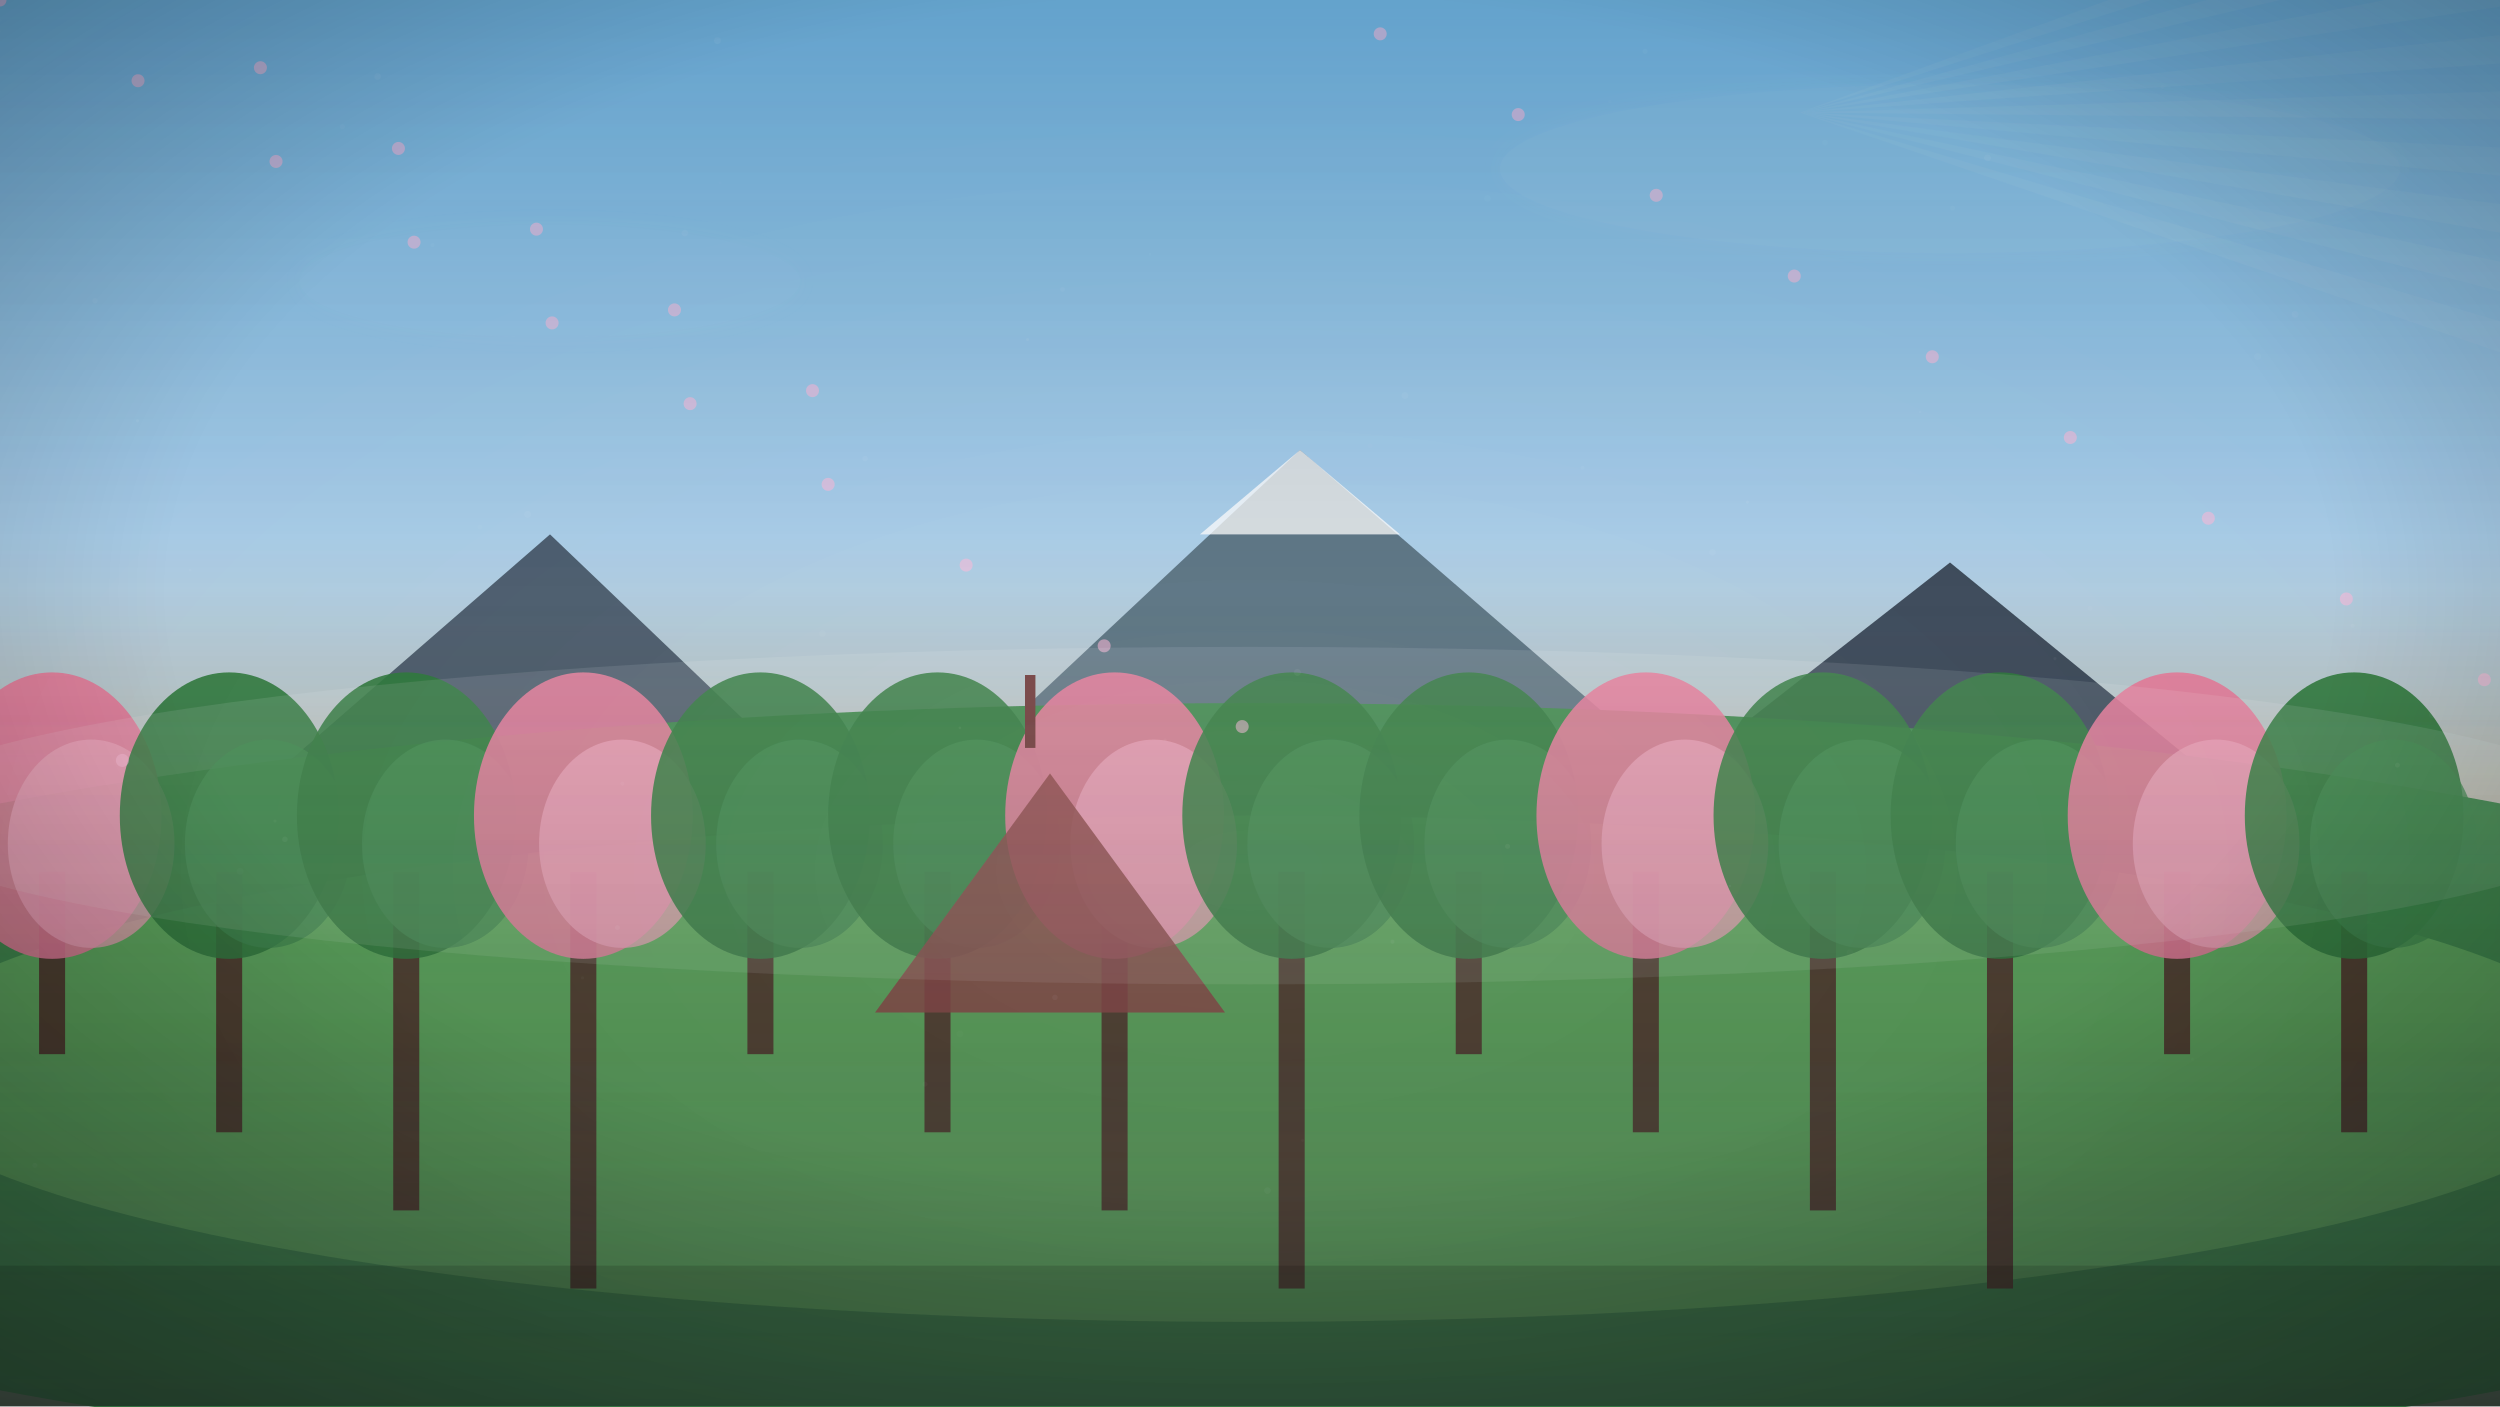
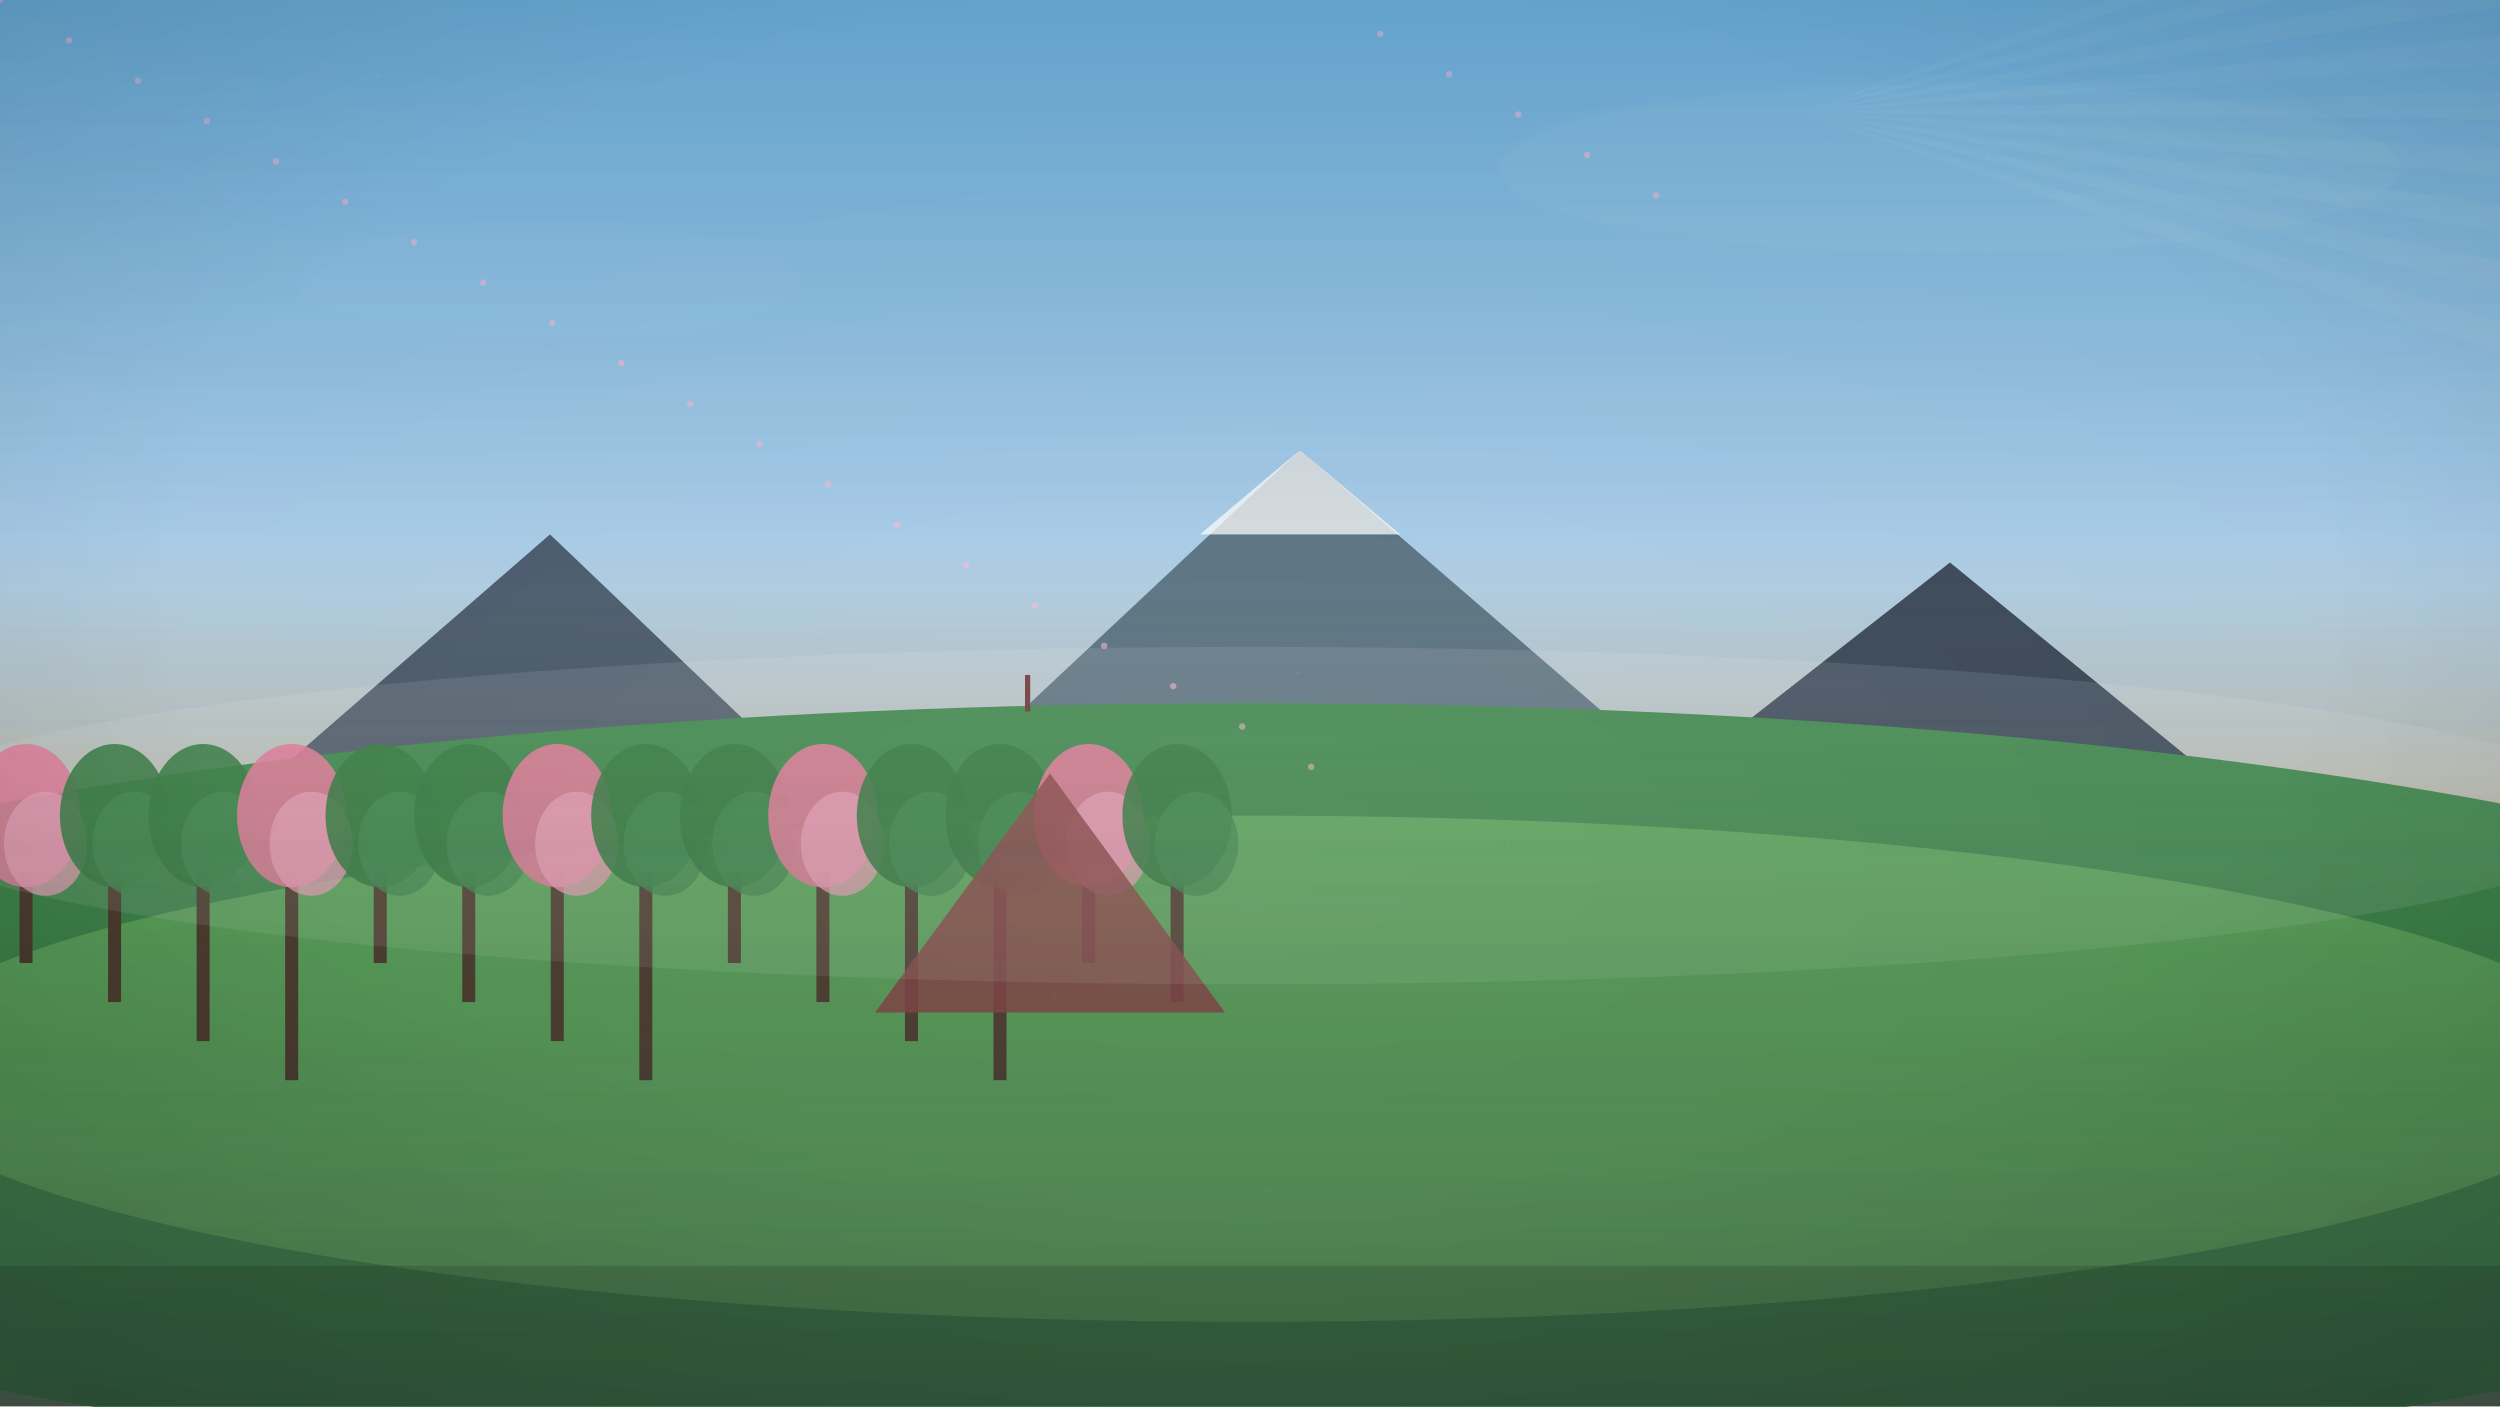
- <svg xmlns="http://www.w3.org/2000/svg" viewBox="0 0 960 540" width="960" height="540">
+ <svg xmlns="http://www.w3.org/2000/svg" viewBox="0 0 1920 1080" width="1920" height="1080">
  <defs>
    <linearGradient id="skyTop" x1="0" y1="0" x2="0" y2="1">
      <stop offset="0%" stop-color="#121828" />
      <stop offset="32%" stop-color="#243050" />
      <stop offset="58%" stop-color="#2a3848" />
      <stop offset="100%" stop-color="#0a0e14" />
    </linearGradient>
    <linearGradient id="skyDay" x1="0" y1="0" x2="0" y2="1">
      <stop offset="0%" stop-color="#6eb4e0" />
      <stop offset="38%" stop-color="#a8cce8" />
      <stop offset="70%" stop-color="#d8c098" />
      <stop offset="100%" stop-color="#6a8868" />
    </linearGradient>
    <linearGradient id="skySunset" x1="0" y1="0" x2="0" y2="1">
      <stop offset="0%" stop-color="#ff6b4a" />
      <stop offset="28%" stop-color="#d84888" />
      <stop offset="55%" stop-color="#683878" />
      <stop offset="100%" stop-color="#120818" />
    </linearGradient>
    <linearGradient id="haze" x1="0" y1="0.4" x2="0" y2="1">
      <stop offset="0%" stop-color="#fff" stop-opacity="0" />
      <stop offset="100%" stop-color="#c8d8f0" stop-opacity="0.22" />
    </linearGradient>
    <filter id="softGlow" x="-40%" y="-40%" width="180%" height="180%">
      <feGaussianBlur stdDeviation="4" result="b" />
      <feMerge>
        <feMergeNode in="b" />
        <feMergeNode in="SourceGraphic" />
      </feMerge>
    </filter>
    <filter id="neonGlow" x="-60%" y="-60%" width="220%" height="220%">
      <feGaussianBlur stdDeviation="6" result="b" />
      <feMerge>
        <feMergeNode in="b" />
        <feMergeNode in="b" />
        <feMergeNode in="SourceGraphic" />
      </feMerge>
    </filter>
    <filter id="paintSoft" x="-2%" y="-2%" width="104%" height="104%">
      <feGaussianBlur stdDeviation="0.6" />
    </filter>
    <radialGradient id="sunDisc" cx="0.5" cy="0.5" r="0.5">
      <stop offset="0%" stop-color="#fff8e8" />
      <stop offset="55%" stop-color="#ffd080" />
      <stop offset="100%" stop-color="#ff904000" />
    </radialGradient>
    <radialGradient id="moonGlow" cx="0.5" cy="0.5" r="0.5">
      <stop offset="0%" stop-color="#fffef8" />
      <stop offset="40%" stop-color="#e8e0f0" />
      <stop offset="100%" stop-color="#e8e0f000" />
    </radialGradient>
    <linearGradient id="wallWarm" x1="0" y1="0" x2="1" y2="1">
      <stop offset="0%" stop-color="#fff0e4" />
      <stop offset="45%" stop-color="#e8c8b0" />
      <stop offset="100%" stop-color="#c8a088" />
    </linearGradient>
    <linearGradient id="wallCool" x1="0" y1="0" x2="0" y2="1">
      <stop offset="0%" stop-color="#eef2f8" />
      <stop offset="100%" stop-color="#b8c0d0" />
    </linearGradient>
    <linearGradient id="floorWood" x1="0" y1="0.6" x2="0" y2="1">
      <stop offset="0%" stop-color="#a88870" />
      <stop offset="100%" stop-color="#685040" />
    </linearGradient>
    <radialGradient id="lampGlow" cx="0.5" cy="0.5" r="0.5">
      <stop offset="0%" stop-color="#fff8e0" />
      <stop offset="70%" stop-color="#ffd898" stop-opacity="0.35" />
      <stop offset="100%" stop-color="#ffd898" stop-opacity="0" />
    </radialGradient>
    <radialGradient id="vignette" cx="0.5" cy="0.42" r="0.78">
      <stop offset="55%" stop-color="#000" stop-opacity="0" />
      <stop offset="100%" stop-color="#030508" stop-opacity="0.38" />
    </radialGradient>
    <linearGradient id="filmGrade" x1="0" y1="0" x2="0" y2="1">
      <stop offset="0%" stop-color="#283858" stop-opacity="0.14" />
      <stop offset="42%" stop-color="#000" stop-opacity="0" />
      <stop offset="100%" stop-color="#000" stop-opacity="0.32" />
    </linearGradient>
    <radialGradient id="stageGlow" cx="0.5" cy="0.62" r="0.55">
      <stop offset="0%" stop-color="#fff" stop-opacity="0.06" />
      <stop offset="100%" stop-color="#fff" stop-opacity="0" />
    </radialGradient>
  </defs>
-   <rect width="960" height="540" fill="url(#skyDay)" />
-   <polygon points="691.2,43.2 1299.914,-178.998 1308.312,-154.478" fill="#fff8e8" opacity="0.04" />
-   <polygon points="691.2,43.2 1315.724,-129.642 1322.136,-104.529" fill="#fff8e8" opacity="0.04" />
-   <polygon points="691.2,43.2 1327.539,-79.181 1331.924,-53.636" fill="#fff8e8" opacity="0.04" />
-   <polygon points="691.2,43.2 1335.284,-27.936 1337.613,-2.123" fill="#fff8e8" opacity="0.04" />
-   <polygon points="691.2,43.2 1338.908,23.763 1339.168,49.68" fill="#fff8e8" opacity="0.04" />
-   <polygon points="691.2,43.2 1338.39,75.587 1336.577,101.441" fill="#fff8e8" opacity="0.04" />
-   <polygon points="691.2,43.2 1333.732,127.203 1329.859,152.83" fill="#fff8e8" opacity="0.04" />
-   <polygon points="691.2,43.2 1324.964,178.282 1319.055,203.518" fill="#fff8e8" opacity="0.04" />
-   <polygon points="691.2,43.2 1312.142,228.497 1304.235,253.18" fill="#fff8e8" opacity="0.04" />
-   <polygon points="0,388.8 211.2,205.2 403.2,388.8" fill="#384858" opacity="0.85" />
-   <polygon points="268.8,388.8 499.2,172.8 748.8,388.8" fill="#506878" opacity="0.9" />
-   <polygon points="528,388.8 748.8,216 960,388.8" fill="#3a4858" />
-   <polygon points="460.8,205.2 499.2,172.8 537.6,205.2" fill="#fff" opacity="0.75" />
-   <ellipse cx="480" cy="421.2" rx="720" ry="151.2" fill="#3a8848" />
-   <ellipse cx="480" cy="410.4" rx="528" ry="97.2" fill="#58a858" />
-   <rect x="15" y="334.8" width="10" height="70" fill="#4a3828" />
-   <ellipse cx="20" cy="313.2" rx="42" ry="55" fill="#e87898" opacity="0.88" />
-   <ellipse cx="35" cy="324" rx="32" ry="40" fill="#f0a0b8" opacity="0.75" />
-   <rect x="83" y="334.8" width="10" height="100" fill="#4a3828" />
-   <ellipse cx="88" cy="313.2" rx="42" ry="55" fill="#2a7838" opacity="0.88" />
-   <ellipse cx="103" cy="324" rx="32" ry="40" fill="#388848" opacity="0.75" />
-   <rect x="151" y="334.8" width="10" height="130" fill="#4a3828" />
-   <ellipse cx="156" cy="313.2" rx="42" ry="55" fill="#2a7838" opacity="0.88" />
-   <ellipse cx="171" cy="324" rx="32" ry="40" fill="#388848" opacity="0.75" />
-   <rect x="219" y="334.8" width="10" height="160" fill="#4a3828" />
-   <ellipse cx="224" cy="313.2" rx="42" ry="55" fill="#e87898" opacity="0.88" />
-   <ellipse cx="239" cy="324" rx="32" ry="40" fill="#f0a0b8" opacity="0.75" />
-   <rect x="287" y="334.8" width="10" height="70" fill="#4a3828" />
-   <ellipse cx="292" cy="313.2" rx="42" ry="55" fill="#2a7838" opacity="0.88" />
-   <ellipse cx="307" cy="324" rx="32" ry="40" fill="#388848" opacity="0.75" />
-   <rect x="355" y="334.8" width="10" height="100" fill="#4a3828" />
-   <ellipse cx="360" cy="313.2" rx="42" ry="55" fill="#2a7838" opacity="0.88" />
-   <ellipse cx="375" cy="324" rx="32" ry="40" fill="#388848" opacity="0.75" />
-   <rect x="423" y="334.8" width="10" height="130" fill="#4a3828" />
-   <ellipse cx="428" cy="313.2" rx="42" ry="55" fill="#e87898" opacity="0.88" />
-   <ellipse cx="443" cy="324" rx="32" ry="40" fill="#f0a0b8" opacity="0.75" />
-   <rect x="491" y="334.8" width="10" height="160" fill="#4a3828" />
-   <ellipse cx="496" cy="313.2" rx="42" ry="55" fill="#2a7838" opacity="0.88" />
-   <ellipse cx="511" cy="324" rx="32" ry="40" fill="#388848" opacity="0.75" />
-   <rect x="559" y="334.8" width="10" height="70" fill="#4a3828" />
-   <ellipse cx="564" cy="313.2" rx="42" ry="55" fill="#2a7838" opacity="0.88" />
-   <ellipse cx="579" cy="324" rx="32" ry="40" fill="#388848" opacity="0.75" />
-   <rect x="627" y="334.8" width="10" height="100" fill="#4a3828" />
-   <ellipse cx="632" cy="313.2" rx="42" ry="55" fill="#e87898" opacity="0.88" />
-   <ellipse cx="647" cy="324" rx="32" ry="40" fill="#f0a0b8" opacity="0.75" />
-   <rect x="695" y="334.8" width="10" height="130" fill="#4a3828" />
-   <ellipse cx="700" cy="313.2" rx="42" ry="55" fill="#2a7838" opacity="0.88" />
-   <ellipse cx="715" cy="324" rx="32" ry="40" fill="#388848" opacity="0.75" />
-   <rect x="763" y="334.8" width="10" height="160" fill="#4a3828" />
-   <ellipse cx="768" cy="313.2" rx="42" ry="55" fill="#2a7838" opacity="0.88" />
-   <ellipse cx="783" cy="324" rx="32" ry="40" fill="#388848" opacity="0.75" />
-   <rect x="831" y="334.8" width="10" height="70" fill="#4a3828" />
-   <ellipse cx="836" cy="313.2" rx="42" ry="55" fill="#e87898" opacity="0.88" />
-   <ellipse cx="851" cy="324" rx="32" ry="40" fill="#f0a0b8" opacity="0.75" />
-   <rect x="899" y="334.8" width="10" height="100" fill="#4a3828" />
-   <ellipse cx="904" cy="313.2" rx="42" ry="55" fill="#2a7838" opacity="0.88" />
-   <ellipse cx="919" cy="324" rx="32" ry="40" fill="#388848" opacity="0.75" />
-   <path d="M336 388.8 L403.2 297 L470.4 388.8 Z" fill="#8a4040" opacity="0.85" />
-   <rect x="393.6" y="259.2" width="4" height="28" fill="#6a3030" />
+   <rect width="1920" height="1080" fill="url(#skyDay)" />
+   <polygon points="1382.4,86.4 2599.827,-357.996 2616.624,-308.956" fill="#fff8e8" opacity="0.04" />
+   <polygon points="1382.4,86.4 2631.447,-259.284 2644.272,-209.059" fill="#fff8e8" opacity="0.04" />
+   <polygon points="1382.4,86.4 2655.077,-158.361 2663.847,-107.272" fill="#fff8e8" opacity="0.04" />
+   <polygon points="1382.4,86.4 2670.567,-55.873 2675.226,-4.246" fill="#fff8e8" opacity="0.04" />
+   <polygon points="1382.4,86.4 2677.817,47.526 2678.335,99.36" fill="#fff8e8" opacity="0.04" />
+   <polygon points="1382.4,86.4 2676.78,151.173 2673.155,202.883" fill="#fff8e8" opacity="0.04" />
+   <polygon points="1382.4,86.4 2667.464,254.406 2659.718,305.66" fill="#fff8e8" opacity="0.04" />
+   <polygon points="1382.4,86.4 2649.928,356.564 2638.11,407.036" fill="#fff8e8" opacity="0.04" />
+   <polygon points="1382.4,86.4 2624.284,456.994 2608.471,506.36" fill="#fff8e8" opacity="0.04" />
+   <polygon points="0,777.6 422.4,410.4 806.4,777.6" fill="#384858" opacity="0.85" />
+   <polygon points="537.6,777.6 998.4,345.6 1497.6,777.6" fill="#506878" opacity="0.9" />
+   <polygon points="1056,777.6 1497.6,432 1920,777.6" fill="#3a4858" />
+   <polygon points="921.6,410.4 998.4,345.6 1075.2,410.4" fill="#fff" opacity="0.75" />
+   <ellipse cx="960" cy="842.4" rx="1440" ry="302.4" fill="#3a8848" />
+   <ellipse cx="960" cy="820.8" rx="1056" ry="194.4" fill="#58a858" />
+   <rect x="15" y="669.6" width="10" height="70" fill="#4a3828" />
+   <ellipse cx="20" cy="626.4" rx="42" ry="55" fill="#e87898" opacity="0.88" />
+   <ellipse cx="35" cy="648" rx="32" ry="40" fill="#f0a0b8" opacity="0.75" />
+   <rect x="83" y="669.6" width="10" height="100" fill="#4a3828" />
+   <ellipse cx="88" cy="626.4" rx="42" ry="55" fill="#2a7838" opacity="0.88" />
+   <ellipse cx="103" cy="648" rx="32" ry="40" fill="#388848" opacity="0.75" />
+   <rect x="151" y="669.6" width="10" height="130" fill="#4a3828" />
+   <ellipse cx="156" cy="626.4" rx="42" ry="55" fill="#2a7838" opacity="0.88" />
+   <ellipse cx="171" cy="648" rx="32" ry="40" fill="#388848" opacity="0.75" />
+   <rect x="219" y="669.6" width="10" height="160" fill="#4a3828" />
+   <ellipse cx="224" cy="626.4" rx="42" ry="55" fill="#e87898" opacity="0.88" />
+   <ellipse cx="239" cy="648" rx="32" ry="40" fill="#f0a0b8" opacity="0.75" />
+   <rect x="287" y="669.6" width="10" height="70" fill="#4a3828" />
+   <ellipse cx="292" cy="626.4" rx="42" ry="55" fill="#2a7838" opacity="0.88" />
+   <ellipse cx="307" cy="648" rx="32" ry="40" fill="#388848" opacity="0.75" />
+   <rect x="355" y="669.6" width="10" height="100" fill="#4a3828" />
+   <ellipse cx="360" cy="626.4" rx="42" ry="55" fill="#2a7838" opacity="0.88" />
+   <ellipse cx="375" cy="648" rx="32" ry="40" fill="#388848" opacity="0.75" />
+   <rect x="423" y="669.6" width="10" height="130" fill="#4a3828" />
+   <ellipse cx="428" cy="626.4" rx="42" ry="55" fill="#e87898" opacity="0.88" />
+   <ellipse cx="443" cy="648" rx="32" ry="40" fill="#f0a0b8" opacity="0.75" />
+   <rect x="491" y="669.6" width="10" height="160" fill="#4a3828" />
+   <ellipse cx="496" cy="626.4" rx="42" ry="55" fill="#2a7838" opacity="0.88" />
+   <ellipse cx="511" cy="648" rx="32" ry="40" fill="#388848" opacity="0.75" />
+   <rect x="559" y="669.6" width="10" height="70" fill="#4a3828" />
+   <ellipse cx="564" cy="626.4" rx="42" ry="55" fill="#2a7838" opacity="0.88" />
+   <ellipse cx="579" cy="648" rx="32" ry="40" fill="#388848" opacity="0.75" />
+   <rect x="627" y="669.6" width="10" height="100" fill="#4a3828" />
+   <ellipse cx="632" cy="626.4" rx="42" ry="55" fill="#e87898" opacity="0.88" />
+   <ellipse cx="647" cy="648" rx="32" ry="40" fill="#f0a0b8" opacity="0.75" />
+   <rect x="695" y="669.6" width="10" height="130" fill="#4a3828" />
+   <ellipse cx="700" cy="626.4" rx="42" ry="55" fill="#2a7838" opacity="0.88" />
+   <ellipse cx="715" cy="648" rx="32" ry="40" fill="#388848" opacity="0.75" />
+   <rect x="763" y="669.6" width="10" height="160" fill="#4a3828" />
+   <ellipse cx="768" cy="626.4" rx="42" ry="55" fill="#2a7838" opacity="0.88" />
+   <ellipse cx="783" cy="648" rx="32" ry="40" fill="#388848" opacity="0.75" />
+   <rect x="831" y="669.6" width="10" height="70" fill="#4a3828" />
+   <ellipse cx="836" cy="626.4" rx="42" ry="55" fill="#e87898" opacity="0.88" />
+   <ellipse cx="851" cy="648" rx="32" ry="40" fill="#f0a0b8" opacity="0.75" />
+   <rect x="899" y="669.6" width="10" height="100" fill="#4a3828" />
+   <ellipse cx="904" cy="626.4" rx="42" ry="55" fill="#2a7838" opacity="0.88" />
+   <ellipse cx="919" cy="648" rx="32" ry="40" fill="#388848" opacity="0.75" />
+   <path d="M672 777.6 L806.4 594 L940.8 777.6 Z" fill="#8a4040" opacity="0.85" />
+   <rect x="787.2" y="518.4" width="4" height="28" fill="#6a3030" />
  <circle cx="0" cy="0" r="2.5" fill="#ffb8d8" opacity="0.55" />
  <circle cx="53" cy="31" r="2.5" fill="#ffb8d8" opacity="0.55" />
  <circle cx="106" cy="62" r="2.5" fill="#ffb8d8" opacity="0.55" />
  <circle cx="159" cy="93" r="2.5" fill="#ffb8d8" opacity="0.55" />
  <circle cx="212" cy="124" r="2.5" fill="#ffb8d8" opacity="0.55" />
  <circle cx="265" cy="155" r="2.5" fill="#ffb8d8" opacity="0.55" />
  <circle cx="318" cy="186" r="2.5" fill="#ffb8d8" opacity="0.55" />
  <circle cx="371" cy="217" r="2.5" fill="#ffb8d8" opacity="0.55" />
  <circle cx="424" cy="248" r="2.5" fill="#ffb8d8" opacity="0.55" />
  <circle cx="477" cy="279" r="2.5" fill="#ffb8d8" opacity="0.55" />
-   <circle cx="530" cy="13" r="2.5" fill="#ffb8d8" opacity="0.55" />
-   <circle cx="583" cy="44" r="2.5" fill="#ffb8d8" opacity="0.55" />
-   <circle cx="636" cy="75" r="2.5" fill="#ffb8d8" opacity="0.55" />
-   <circle cx="689" cy="106" r="2.5" fill="#ffb8d8" opacity="0.55" />
-   <circle cx="742" cy="137" r="2.5" fill="#ffb8d8" opacity="0.55" />
-   <circle cx="795" cy="168" r="2.5" fill="#ffb8d8" opacity="0.55" />
-   <circle cx="848" cy="199" r="2.5" fill="#ffb8d8" opacity="0.55" />
-   <circle cx="901" cy="230" r="2.5" fill="#ffb8d8" opacity="0.55" />
-   <circle cx="954" cy="261" r="2.5" fill="#ffb8d8" opacity="0.55" />
-   <circle cx="47" cy="292" r="2.5" fill="#ffb8d8" opacity="0.55" />
-   <circle cx="100" cy="26" r="2.5" fill="#ffb8d8" opacity="0.55" />
-   <circle cx="153" cy="57" r="2.5" fill="#ffb8d8" opacity="0.55" />
-   <circle cx="206" cy="88" r="2.5" fill="#ffb8d8" opacity="0.55" />
-   <circle cx="259" cy="119" r="2.5" fill="#ffb8d8" opacity="0.55" />
-   <circle cx="312" cy="150" r="2.5" fill="#ffb8d8" opacity="0.55" />
-   <rect x="0" y="313.2" width="960" height="226.8" fill="url(#haze)" opacity="0.28" />
-   <ellipse cx="480" cy="313.2" rx="528" ry="64.8" fill="#fff" opacity="0.098" />
-   <rect width="960" height="540" fill="url(#haze)" opacity="0.35" />
-   <circle cx="0.0" cy="7.8" r="0.60" fill="#fff" opacity="0.022" />
-   <circle cx="131.5" cy="48.7" r="0.95" fill="#fff" opacity="0.032" />
-   <circle cx="263.0" cy="89.5" r="1.30" fill="#fff" opacity="0.042" />
-   <circle cx="394.6" cy="130.4" r="0.60" fill="#fff" opacity="0.052" />
-   <circle cx="526.1" cy="171.2" r="0.95" fill="#fff" opacity="0.022" />
-   <circle cx="657.6" cy="212.1" r="1.30" fill="#fff" opacity="0.032" />
-   <circle cx="789.1" cy="252.9" r="0.60" fill="#fff" opacity="0.042" />
-   <circle cx="920.6" cy="293.8" r="0.95" fill="#fff" opacity="0.052" />
-   <circle cx="92.2" cy="334.6" r="1.30" fill="#fff" opacity="0.022" />
-   <circle cx="223.7" cy="375.5" r="0.60" fill="#fff" opacity="0.032" />
-   <circle cx="355.2" cy="416.3" r="0.95" fill="#fff" opacity="0.042" />
-   <circle cx="486.7" cy="457.2" r="1.30" fill="#fff" opacity="0.052" />
-   <circle cx="618.2" cy="39.0" r="0.60" fill="#fff" opacity="0.022" />
-   <circle cx="749.8" cy="79.9" r="0.95" fill="#fff" opacity="0.032" />
-   <circle cx="881.3" cy="120.7" r="1.30" fill="#fff" opacity="0.042" />
-   <circle cx="52.8" cy="161.6" r="0.60" fill="#fff" opacity="0.052" />
-   <circle cx="184.3" cy="202.4" r="0.95" fill="#fff" opacity="0.022" />
-   <circle cx="315.8" cy="243.3" r="1.30" fill="#fff" opacity="0.032" />
-   <circle cx="447.4" cy="284.1" r="0.60" fill="#fff" opacity="0.042" />
-   <circle cx="578.9" cy="325.0" r="0.95" fill="#fff" opacity="0.052" />
-   <circle cx="710.4" cy="365.8" r="1.30" fill="#fff" opacity="0.022" />
-   <circle cx="841.9" cy="406.7" r="0.60" fill="#fff" opacity="0.032" />
-   <circle cx="13.4" cy="447.5" r="0.95" fill="#fff" opacity="0.042" />
-   <circle cx="145.0" cy="29.4" r="1.30" fill="#fff" opacity="0.052" />
-   <circle cx="276.5" cy="70.2" r="0.60" fill="#fff" opacity="0.022" />
-   <circle cx="408.0" cy="111.1" r="0.95" fill="#fff" opacity="0.032" />
-   <circle cx="539.5" cy="151.9" r="1.30" fill="#fff" opacity="0.042" />
-   <circle cx="671.0" cy="192.8" r="0.60" fill="#fff" opacity="0.052" />
-   <circle cx="802.6" cy="233.6" r="0.95" fill="#fff" opacity="0.022" />
-   <circle cx="934.1" cy="274.5" r="1.30" fill="#fff" opacity="0.032" />
-   <circle cx="105.6" cy="315.3" r="0.60" fill="#fff" opacity="0.042" />
-   <circle cx="237.1" cy="356.2" r="0.95" fill="#fff" opacity="0.052" />
-   <circle cx="368.6" cy="397.0" r="1.30" fill="#fff" opacity="0.022" />
-   <circle cx="500.2" cy="437.9" r="0.60" fill="#fff" opacity="0.032" />
-   <circle cx="631.7" cy="19.7" r="0.95" fill="#fff" opacity="0.042" />
-   <circle cx="763.2" cy="60.6" r="1.30" fill="#fff" opacity="0.052" />
-   <circle cx="0.0" cy="12.1" r="0.50" fill="#fff" opacity="0.025" filter="url(#softGlow)" />
-   <circle cx="166.1" cy="94.1" r="0.78" fill="#fff" opacity="0.033" filter="url(#softGlow)" />
-   <circle cx="332.2" cy="176.1" r="1.06" fill="#fff" opacity="0.041" filter="url(#softGlow)" />
-   <circle cx="498.2" cy="258.2" r="1.34" fill="#fff" opacity="0.049" filter="url(#softGlow)" />
-   <circle cx="664.3" cy="340.2" r="0.50" fill="#fff" opacity="0.057" filter="url(#softGlow)" />
-   <circle cx="830.4" cy="33.4" r="0.78" fill="#fff" opacity="0.025" filter="url(#softGlow)" />
-   <circle cx="36.5" cy="115.5" r="1.06" fill="#fff" opacity="0.033" filter="url(#softGlow)" />
-   <circle cx="202.6" cy="197.5" r="1.34" fill="#fff" opacity="0.041" filter="url(#softGlow)" />
-   <circle cx="368.6" cy="279.5" r="0.50" fill="#fff" opacity="0.049" filter="url(#softGlow)" />
-   <circle cx="534.7" cy="361.6" r="0.78" fill="#fff" opacity="0.057" filter="url(#softGlow)" />
-   <circle cx="700.8" cy="54.8" r="1.06" fill="#fff" opacity="0.025" filter="url(#softGlow)" />
-   <circle cx="866.9" cy="136.9" r="1.34" fill="#fff" opacity="0.033" filter="url(#softGlow)" />
-   <circle cx="73.0" cy="218.9" r="0.50" fill="#fff" opacity="0.041" filter="url(#softGlow)" />
-   <circle cx="239.0" cy="300.9" r="0.78" fill="#fff" opacity="0.049" filter="url(#softGlow)" />
-   <circle cx="405.1" cy="383.0" r="1.06" fill="#fff" opacity="0.057" filter="url(#softGlow)" />
-   <circle cx="571.2" cy="76.2" r="1.34" fill="#fff" opacity="0.025" filter="url(#softGlow)" />
-   <circle cx="737.3" cy="158.2" r="0.50" fill="#fff" opacity="0.033" filter="url(#softGlow)" />
-   <circle cx="903.4" cy="240.3" r="0.78" fill="#fff" opacity="0.041" filter="url(#softGlow)" />
-   <circle cx="109.4" cy="322.3" r="1.06" fill="#fff" opacity="0.049" filter="url(#softGlow)" />
-   <circle cx="275.5" cy="15.6" r="1.34" fill="#fff" opacity="0.057" filter="url(#softGlow)" />
-   <circle cx="441.6" cy="97.6" r="0.50" fill="#fff" opacity="0.025" filter="url(#softGlow)" />
-   <circle cx="607.7" cy="179.6" r="0.78" fill="#fff" opacity="0.033" filter="url(#softGlow)" />
-   <ellipse cx="748.8" cy="64.8" rx="172.8" ry="32.4" fill="#fff8e8" opacity="0.045" filter="url(#softGlow)" />
-   <ellipse cx="211.2" cy="108" rx="96" ry="21.6" fill="#c8e8ff" opacity="0.035" filter="url(#softGlow)" />
-   <rect width="960" height="540" fill="url(#stageGlow)" />
-   <rect width="960" height="540" fill="url(#haze)" opacity="0.14" />
-   <rect width="960" height="540" fill="url(#filmGrade)" />
-   <rect width="960" height="540" fill="url(#vignette)" />
-   <rect x="0" y="486" width="960" height="54" fill="#000" opacity="0.14" />
+   <circle cx="530" cy="310" r="2.5" fill="#ffb8d8" opacity="0.55" />
+   <circle cx="583" cy="341" r="2.5" fill="#ffb8d8" opacity="0.55" />
+   <circle cx="636" cy="372" r="2.5" fill="#ffb8d8" opacity="0.55" />
+   <circle cx="689" cy="403" r="2.5" fill="#ffb8d8" opacity="0.55" />
+   <circle cx="742" cy="434" r="2.5" fill="#ffb8d8" opacity="0.55" />
+   <circle cx="795" cy="465" r="2.5" fill="#ffb8d8" opacity="0.55" />
+   <circle cx="848" cy="496" r="2.5" fill="#ffb8d8" opacity="0.55" />
+   <circle cx="901" cy="527" r="2.5" fill="#ffb8d8" opacity="0.55" />
+   <circle cx="954" cy="558" r="2.5" fill="#ffb8d8" opacity="0.55" />
+   <circle cx="1007" cy="589" r="2.5" fill="#ffb8d8" opacity="0.55" />
+   <circle cx="1060" cy="26" r="2.5" fill="#ffb8d8" opacity="0.55" />
+   <circle cx="1113" cy="57" r="2.5" fill="#ffb8d8" opacity="0.55" />
+   <circle cx="1166" cy="88" r="2.5" fill="#ffb8d8" opacity="0.55" />
+   <circle cx="1219" cy="119" r="2.5" fill="#ffb8d8" opacity="0.55" />
+   <circle cx="1272" cy="150" r="2.5" fill="#ffb8d8" opacity="0.55" />
+   <rect x="0" y="626.4" width="1920" height="453.6" fill="url(#haze)" opacity="0.28" />
+   <ellipse cx="960" cy="626.4" rx="1056" ry="129.6" fill="#fff" opacity="0.098" />
+   <rect width="1920" height="1080" fill="url(#haze)" opacity="0.35" />
+   <circle cx="0.0" cy="15.6" r="0.60" fill="#fff" opacity="0.022" />
+   <circle cx="263.0" cy="97.3" r="0.95" fill="#fff" opacity="0.032" />
+   <circle cx="526.1" cy="179.0" r="1.30" fill="#fff" opacity="0.042" />
+   <circle cx="789.1" cy="260.7" r="0.60" fill="#fff" opacity="0.052" />
+   <circle cx="1052.2" cy="342.4" r="0.95" fill="#fff" opacity="0.022" />
+   <circle cx="1315.2" cy="424.1" r="1.30" fill="#fff" opacity="0.032" />
+   <circle cx="1578.2" cy="505.8" r="0.60" fill="#fff" opacity="0.042" />
+   <circle cx="1841.3" cy="587.5" r="0.95" fill="#fff" opacity="0.052" />
+   <circle cx="184.3" cy="669.2" r="1.30" fill="#fff" opacity="0.022" />
+   <circle cx="447.4" cy="750.9" r="0.60" fill="#fff" opacity="0.032" />
+   <circle cx="710.4" cy="832.6" r="0.95" fill="#fff" opacity="0.042" />
+   <circle cx="973.4" cy="914.3" r="1.30" fill="#fff" opacity="0.052" />
+   <circle cx="1236.5" cy="78.0" r="0.60" fill="#fff" opacity="0.022" />
+   <circle cx="1499.5" cy="159.7" r="0.95" fill="#fff" opacity="0.032" />
+   <circle cx="1762.6" cy="241.4" r="1.30" fill="#fff" opacity="0.042" />
+   <circle cx="105.6" cy="323.1" r="0.60" fill="#fff" opacity="0.052" />
+   <circle cx="368.6" cy="404.8" r="0.95" fill="#fff" opacity="0.022" />
+   <circle cx="631.7" cy="486.5" r="1.30" fill="#fff" opacity="0.032" />
+   <circle cx="894.7" cy="568.2" r="0.60" fill="#fff" opacity="0.042" />
+   <circle cx="1157.8" cy="649.9" r="0.95" fill="#fff" opacity="0.052" />
+   <circle cx="1420.8" cy="731.6" r="1.30" fill="#fff" opacity="0.022" />
+   <circle cx="1683.8" cy="813.3" r="0.60" fill="#fff" opacity="0.032" />
+   <circle cx="26.9" cy="895.0" r="0.95" fill="#fff" opacity="0.042" />
+   <circle cx="289.9" cy="58.8" r="1.30" fill="#fff" opacity="0.052" />
+   <circle cx="553.0" cy="140.5" r="0.60" fill="#fff" opacity="0.022" />
+   <circle cx="816.0" cy="222.2" r="0.95" fill="#fff" opacity="0.032" />
+   <circle cx="1079.0" cy="303.9" r="1.30" fill="#fff" opacity="0.042" />
+   <circle cx="1342.1" cy="385.6" r="0.60" fill="#fff" opacity="0.052" />
+   <circle cx="1605.1" cy="467.3" r="0.95" fill="#fff" opacity="0.022" />
+   <circle cx="1868.2" cy="549.0" r="1.30" fill="#fff" opacity="0.032" />
+   <circle cx="211.2" cy="630.7" r="0.60" fill="#fff" opacity="0.042" />
+   <circle cx="474.2" cy="712.4" r="0.95" fill="#fff" opacity="0.052" />
+   <circle cx="737.3" cy="794.1" r="1.30" fill="#fff" opacity="0.022" />
+   <circle cx="1000.3" cy="875.8" r="0.60" fill="#fff" opacity="0.032" />
+   <circle cx="1263.4" cy="39.5" r="0.95" fill="#fff" opacity="0.042" />
+   <circle cx="1526.4" cy="121.2" r="1.30" fill="#fff" opacity="0.052" />
+   <circle cx="0.0" cy="24.1" r="0.50" fill="#fff" opacity="0.025" filter="url(#softGlow)" />
+   <circle cx="332.2" cy="188.2" r="0.78" fill="#fff" opacity="0.033" filter="url(#softGlow)" />
+   <circle cx="664.3" cy="352.3" r="1.06" fill="#fff" opacity="0.041" filter="url(#softGlow)" />
+   <circle cx="996.5" cy="516.3" r="1.34" fill="#fff" opacity="0.049" filter="url(#softGlow)" />
+   <circle cx="1328.6" cy="680.4" r="0.50" fill="#fff" opacity="0.057" filter="url(#softGlow)" />
+   <circle cx="1660.8" cy="66.9" r="0.78" fill="#fff" opacity="0.025" filter="url(#softGlow)" />
+   <circle cx="73.0" cy="230.9" r="1.06" fill="#fff" opacity="0.033" filter="url(#softGlow)" />
+   <circle cx="405.1" cy="395.0" r="1.34" fill="#fff" opacity="0.041" filter="url(#softGlow)" />
+   <circle cx="737.3" cy="559.1" r="0.50" fill="#fff" opacity="0.049" filter="url(#softGlow)" />
+   <circle cx="1069.4" cy="723.2" r="0.78" fill="#fff" opacity="0.057" filter="url(#softGlow)" />
+   <circle cx="1401.6" cy="109.6" r="1.06" fill="#fff" opacity="0.025" filter="url(#softGlow)" />
+   <circle cx="1733.8" cy="273.7" r="1.34" fill="#fff" opacity="0.033" filter="url(#softGlow)" />
+   <circle cx="145.9" cy="437.8" r="0.50" fill="#fff" opacity="0.041" filter="url(#softGlow)" />
+   <circle cx="478.1" cy="601.9" r="0.78" fill="#fff" opacity="0.049" filter="url(#softGlow)" />
+   <circle cx="810.2" cy="765.9" r="1.06" fill="#fff" opacity="0.057" filter="url(#softGlow)" />
+   <circle cx="1142.4" cy="152.4" r="1.34" fill="#fff" opacity="0.025" filter="url(#softGlow)" />
+   <circle cx="1474.6" cy="316.5" r="0.50" fill="#fff" opacity="0.033" filter="url(#softGlow)" />
+   <circle cx="1806.7" cy="480.6" r="0.78" fill="#fff" opacity="0.041" filter="url(#softGlow)" />
+   <circle cx="218.9" cy="644.6" r="1.06" fill="#fff" opacity="0.049" filter="url(#softGlow)" />
+   <circle cx="551.0" cy="31.1" r="1.34" fill="#fff" opacity="0.057" filter="url(#softGlow)" />
+   <circle cx="883.2" cy="195.2" r="0.50" fill="#fff" opacity="0.025" filter="url(#softGlow)" />
+   <circle cx="1215.4" cy="359.3" r="0.78" fill="#fff" opacity="0.033" filter="url(#softGlow)" />
+   <ellipse cx="1497.6" cy="129.6" rx="345.6" ry="64.8" fill="#fff8e8" opacity="0.045" filter="url(#softGlow)" />
+   <ellipse cx="422.4" cy="216" rx="192" ry="43.2" fill="#c8e8ff" opacity="0.035" filter="url(#softGlow)" />
+   <rect width="1920" height="1080" fill="url(#stageGlow)" />
+   <rect width="1920" height="1080" fill="url(#haze)" opacity="0.14" />
+   <rect width="1920" height="1080" fill="url(#filmGrade)" opacity="1" />
+   <rect width="1920" height="1080" fill="url(#vignette)" opacity="0.38" />
+   <rect x="0" y="972" width="1920" height="108" fill="#000" opacity="0.14" />
</svg>
